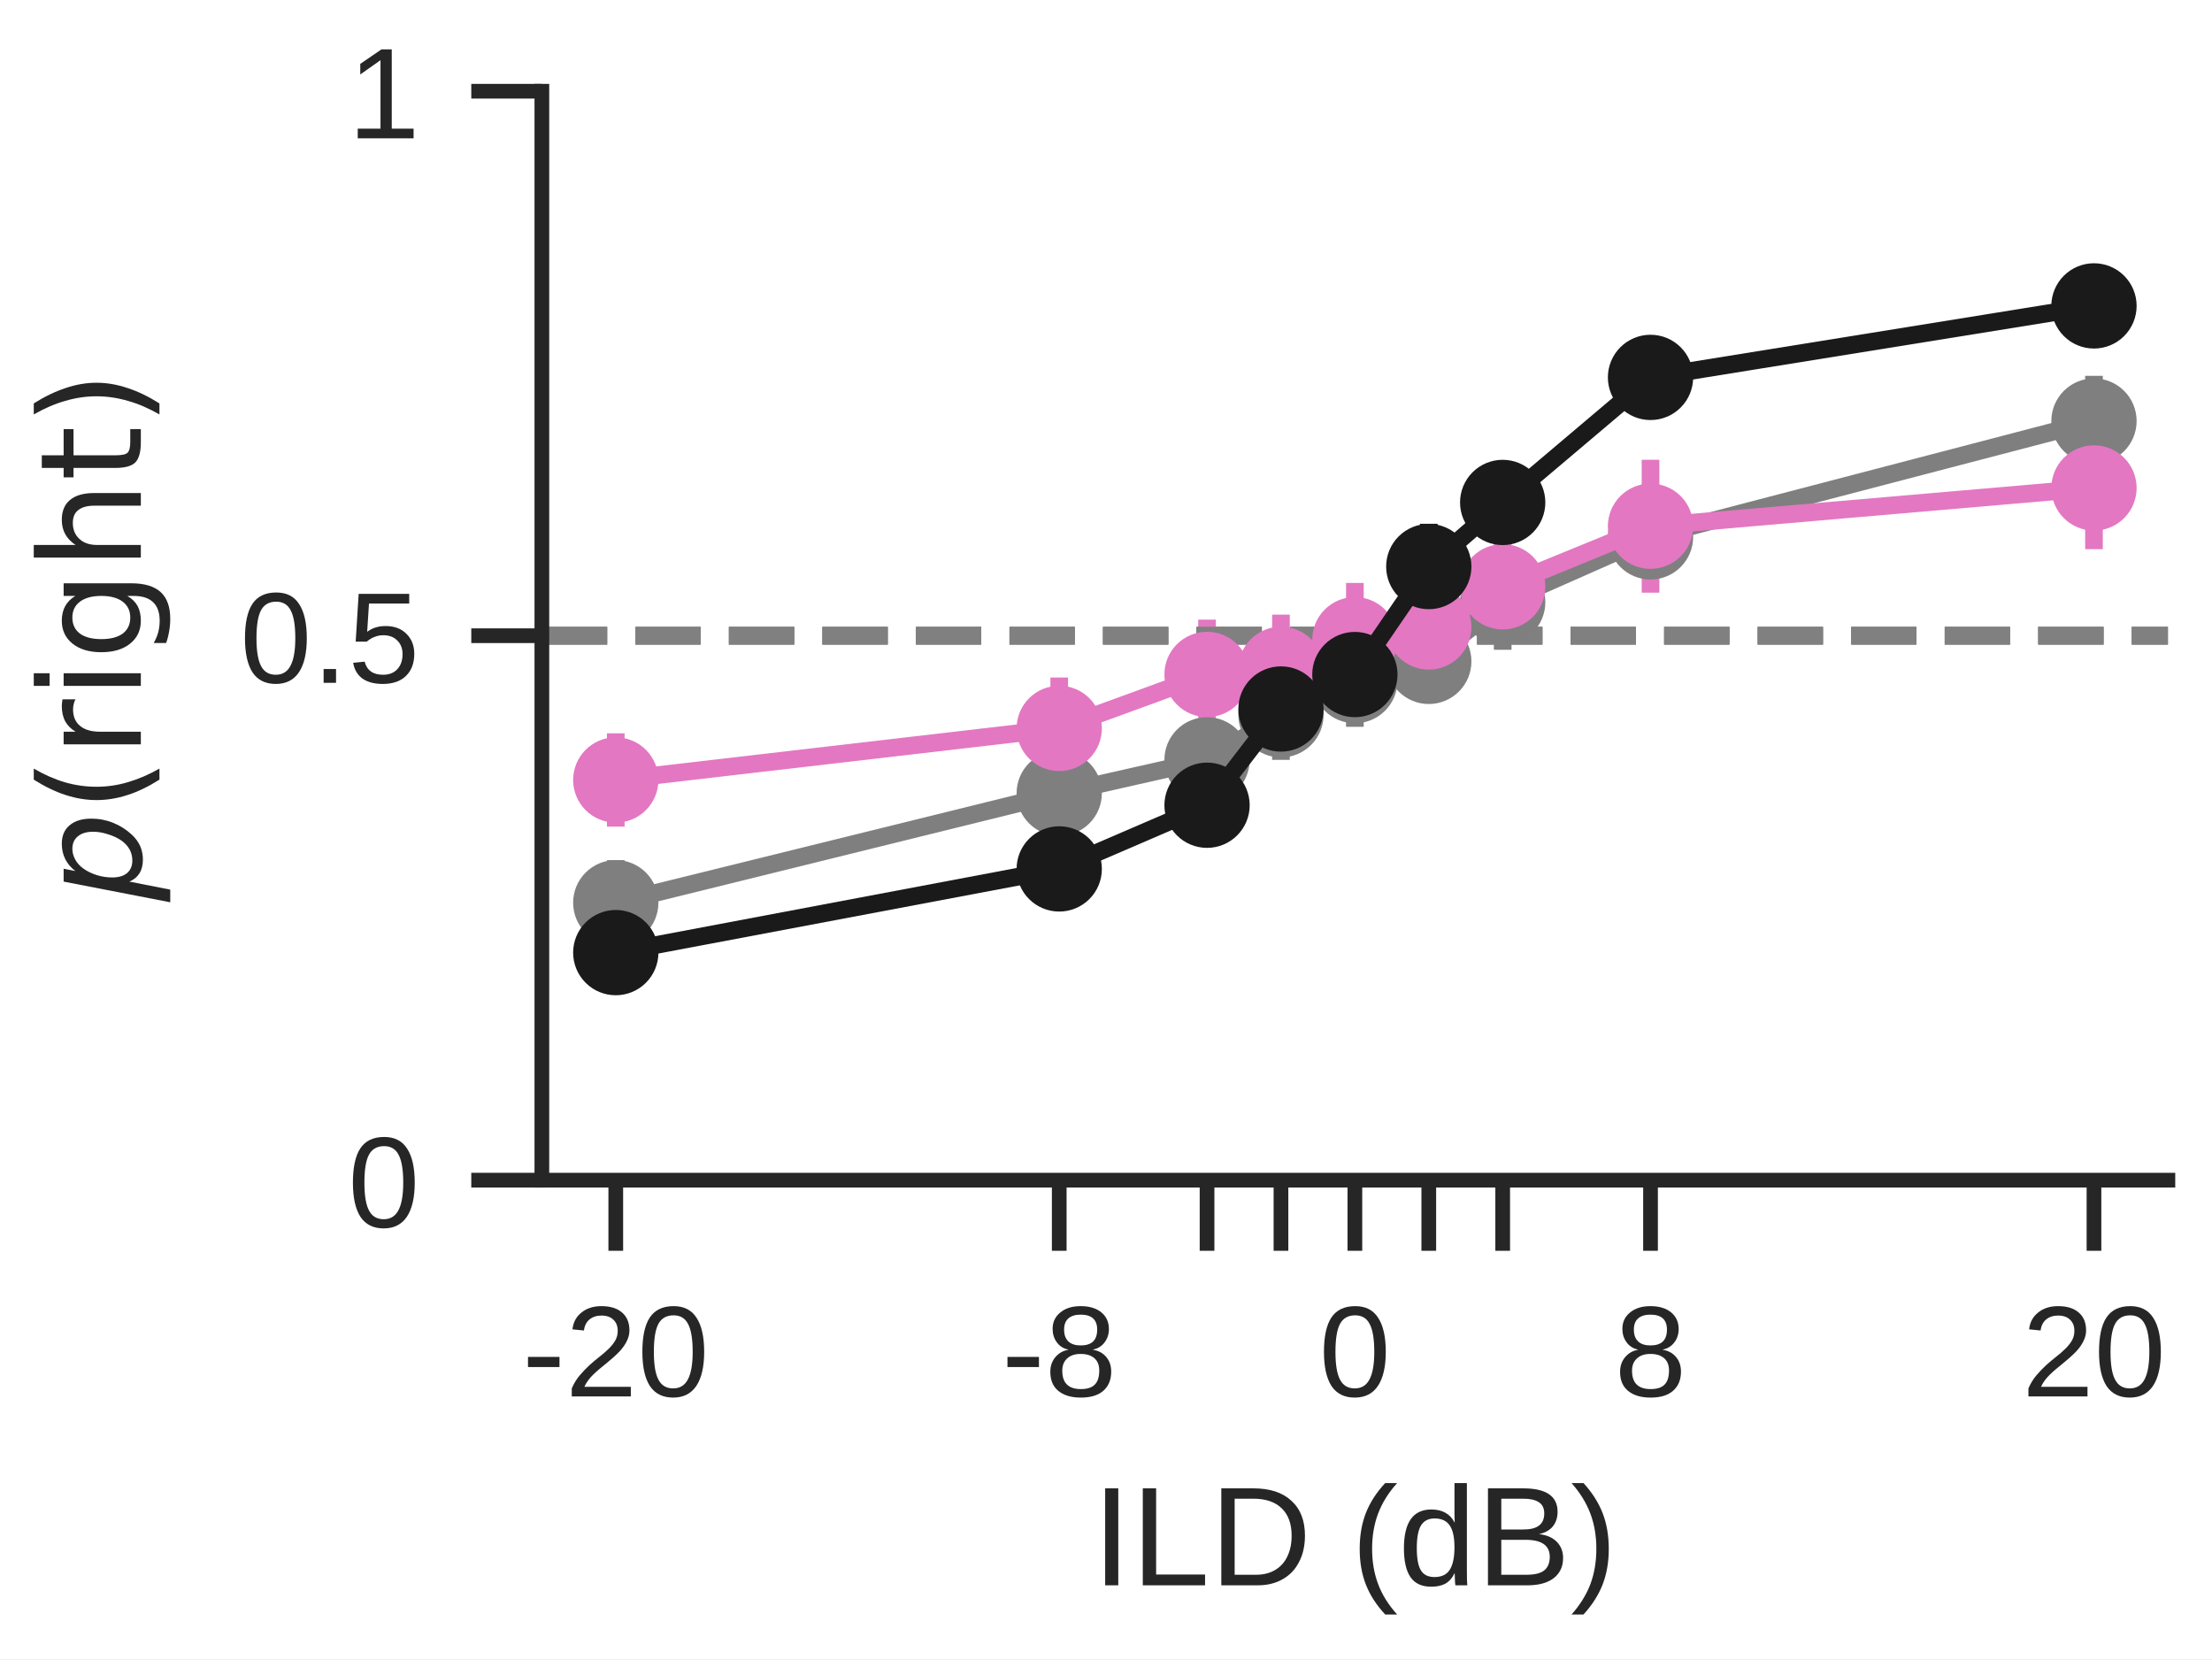
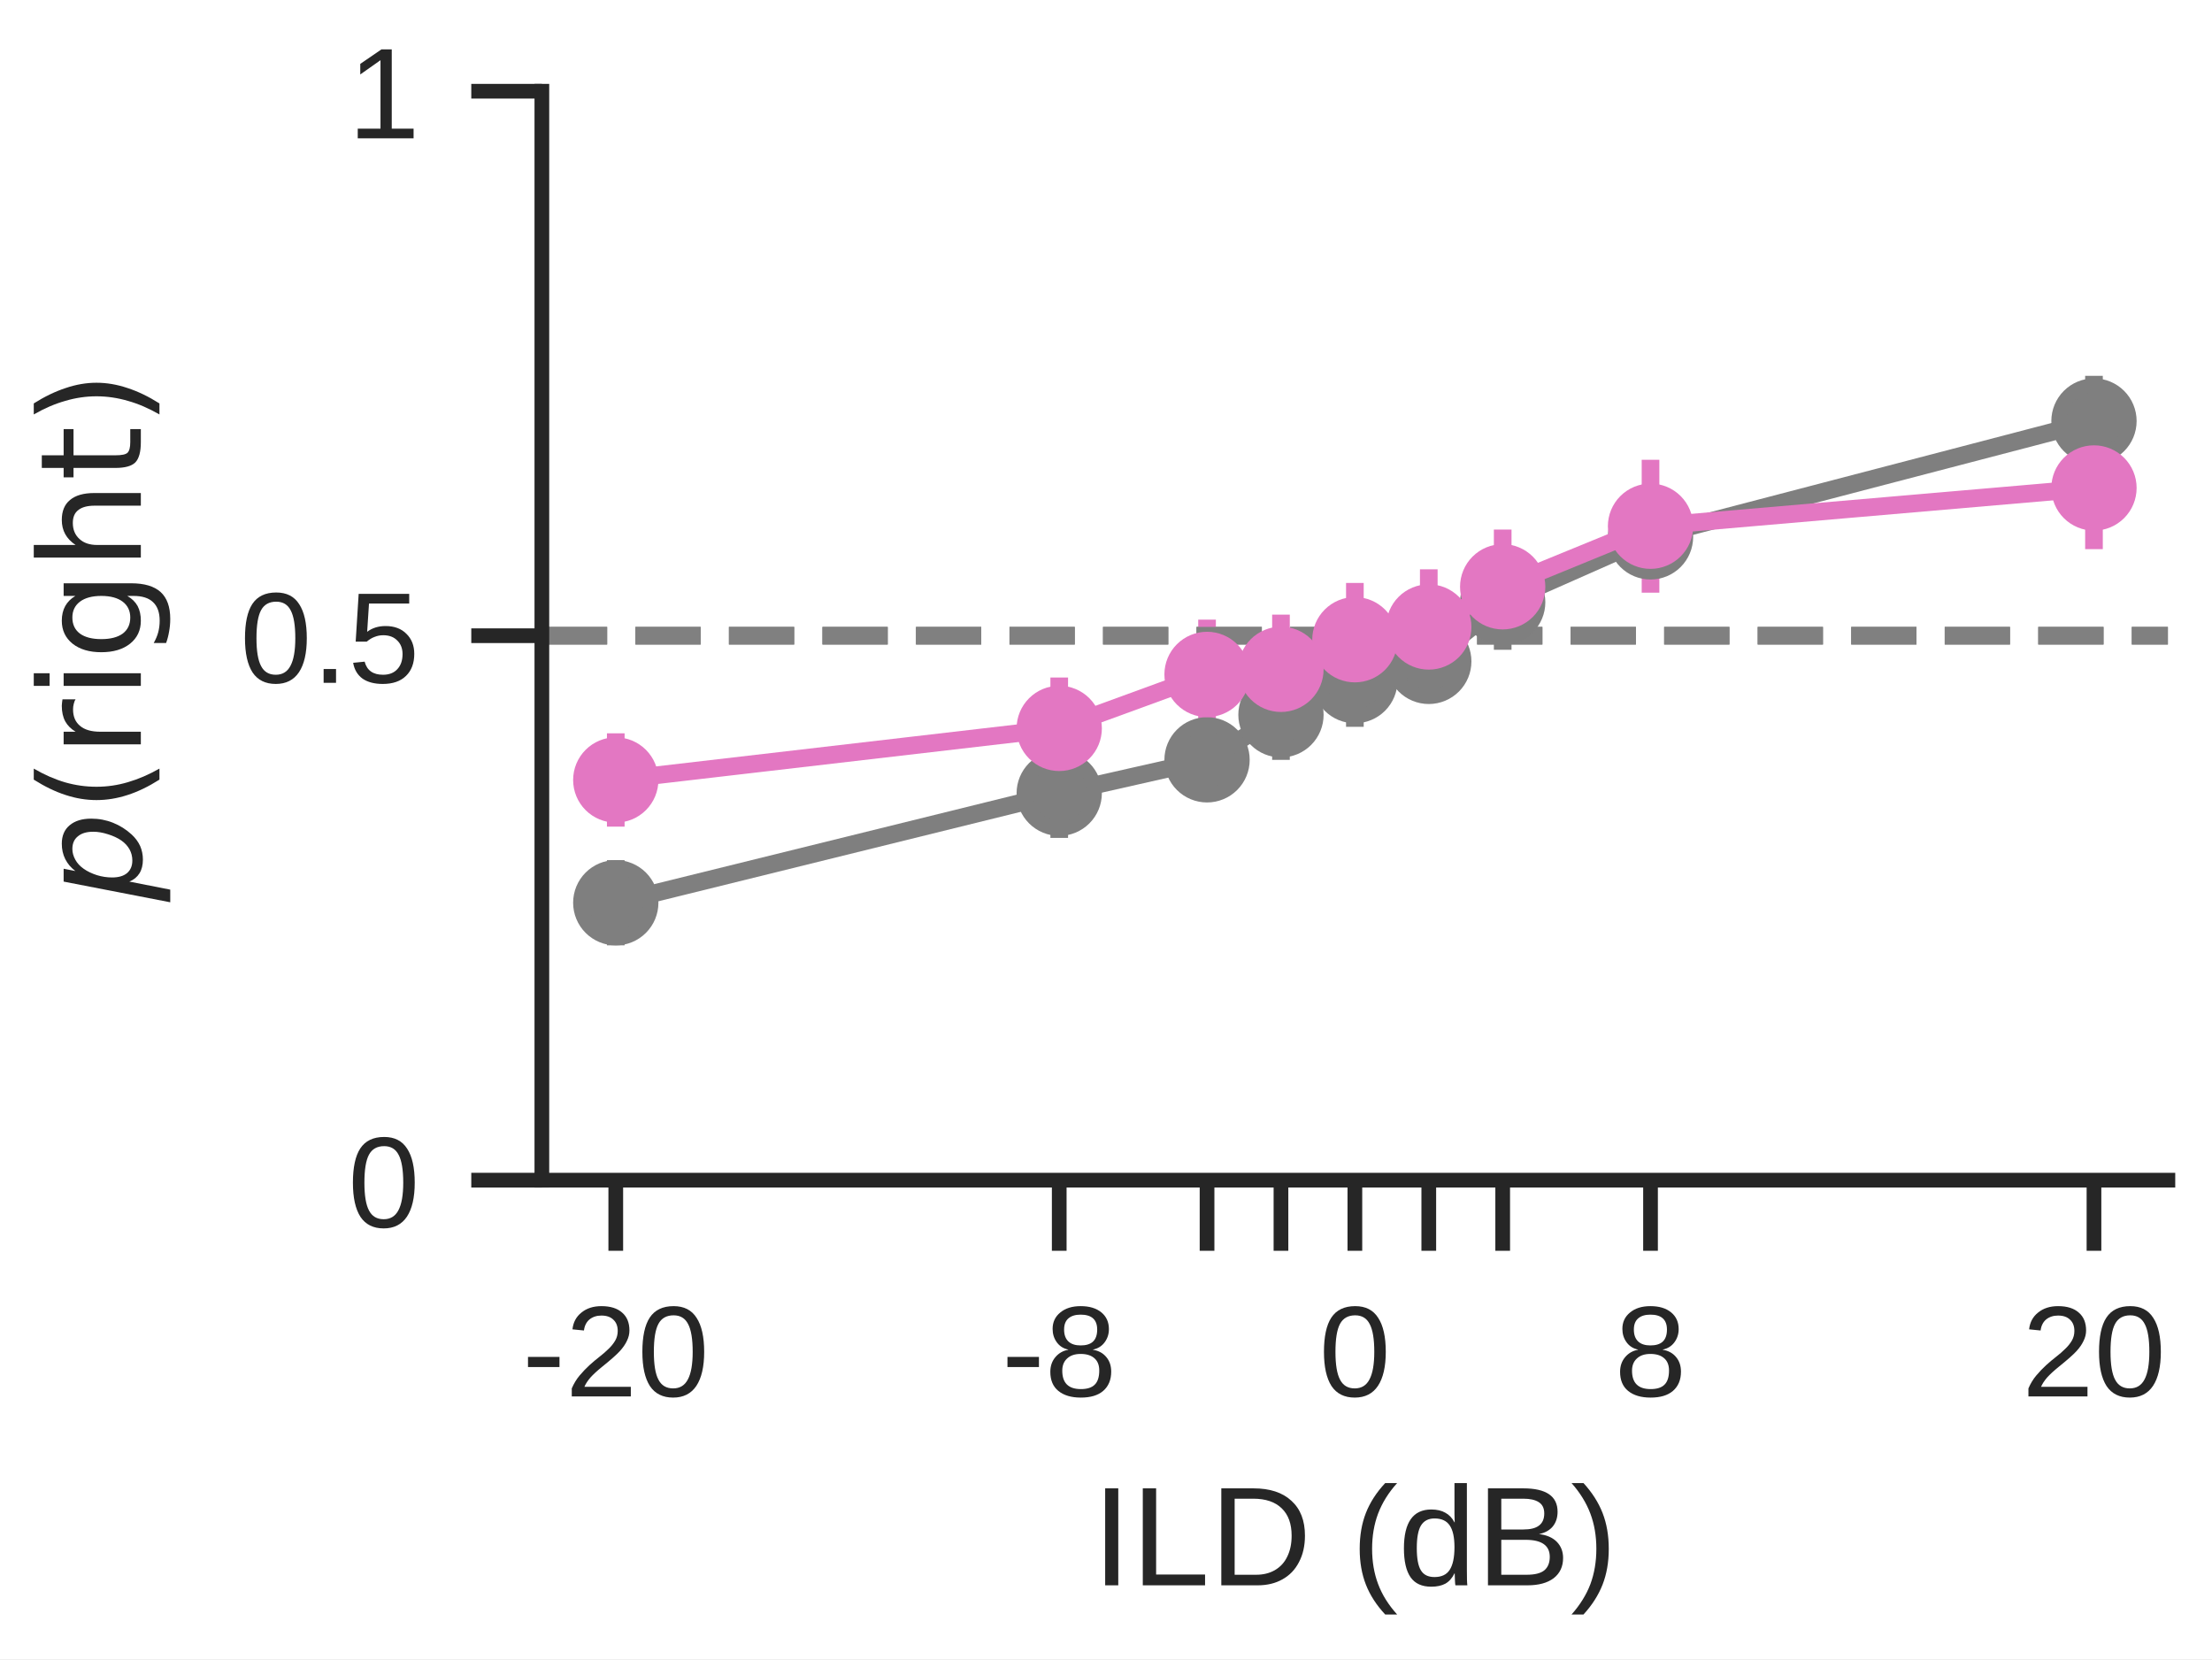
<svg xmlns="http://www.w3.org/2000/svg" xmlns:xlink="http://www.w3.org/1999/xlink" width="150.425pt" height="112.819pt" viewBox="0 0 150.425 112.819" version="1.1">
  <defs>
    <style type="text/css">*{stroke-linejoin: round; stroke-linecap: butt}</style>
  </defs>
  <g id="figure_1">
    <g id="patch_1">
      <path d="M 0 112.819  L 150.425 112.819  L 150.425 0  L 0 0  z " style="fill: #ffffff" />
    </g>
    <g id="axes_1">
      <g id="patch_2">
        <path d="M 36.849 80.251  L 147.425 80.251  L 147.425 6.204  L 36.849 6.204  z " style="fill: #ffffff" />
      </g>
      <g id="matplotlib.axis_1">
        <g id="xtick_1">
          <g id="line2d_1">
            <defs>
-               <path id="m86b1028419" d="M 0 0  L 0 4.8  " style="stroke: #262626" />
+               <path id="m5d621b2368" d="M 0 0  L 0 4.8  " style="stroke: #262626" />
            </defs>
            <g>
-               <use xlink:href="#m86b1028419" x="41.875" y="80.251" style="fill: #262626; stroke: #262626" />
+               <use xlink:href="#m5d621b2368" x="41.875" y="80.251" style="fill: #262626; stroke: #262626" />
            </g>
          </g>
          <g id="text_1">
            <text style="font-size: 8.8px; font-family: 'Arial', 'DejaVu Sans', 'Liberation Sans', 'Bitstream Vera Sans', sans-serif; text-anchor: middle; fill: #262626" x="41.875" y="94.957" transform="rotate(-0 41.87475 94.95714)">-20</text>
          </g>
        </g>
        <g id="xtick_2">
          <g id="line2d_2">
            <g>
-               <use xlink:href="#m86b1028419" x="72.032" y="80.251" style="fill: #262626; stroke: #262626" />
+               <use xlink:href="#m5d621b2368" x="72.032" y="80.251" style="fill: #262626; stroke: #262626" />
            </g>
          </g>
          <g id="text_2">
            <text style="font-size: 8.8px; font-family: 'Arial', 'DejaVu Sans', 'Liberation Sans', 'Bitstream Vera Sans', sans-serif; text-anchor: middle; fill: #262626" x="72.032" y="94.957" transform="rotate(-0 72.03195 94.95714)">-8</text>
          </g>
        </g>
        <g id="xtick_3">
          <g id="line2d_3">
            <g>
-               <use xlink:href="#m86b1028419" x="82.084" y="80.251" style="fill: #262626; stroke: #262626" />
+               <use xlink:href="#m5d621b2368" x="82.084" y="80.251" style="fill: #262626; stroke: #262626" />
            </g>
          </g>
        </g>
        <g id="xtick_4">
          <g id="line2d_4">
            <g>
-               <use xlink:href="#m86b1028419" x="87.111" y="80.251" style="fill: #262626; stroke: #262626" />
+               <use xlink:href="#m5d621b2368" x="87.111" y="80.251" style="fill: #262626; stroke: #262626" />
            </g>
          </g>
        </g>
        <g id="xtick_5">
          <g id="line2d_5">
            <g>
-               <use xlink:href="#m86b1028419" x="92.137" y="80.251" style="fill: #262626; stroke: #262626" />
+               <use xlink:href="#m5d621b2368" x="92.137" y="80.251" style="fill: #262626; stroke: #262626" />
            </g>
          </g>
          <g id="text_3">
            <text style="font-size: 8.8px; font-family: 'Arial', 'DejaVu Sans', 'Liberation Sans', 'Bitstream Vera Sans', sans-serif; text-anchor: middle; fill: #262626" x="92.137" y="94.957" transform="rotate(-0 92.13675 94.95714)">0</text>
          </g>
        </g>
        <g id="xtick_6">
          <g id="line2d_6">
            <g>
-               <use xlink:href="#m86b1028419" x="97.163" y="80.251" style="fill: #262626; stroke: #262626" />
+               <use xlink:href="#m5d621b2368" x="97.163" y="80.251" style="fill: #262626; stroke: #262626" />
            </g>
          </g>
        </g>
        <g id="xtick_7">
          <g id="line2d_7">
            <g>
-               <use xlink:href="#m86b1028419" x="102.189" y="80.251" style="fill: #262626; stroke: #262626" />
+               <use xlink:href="#m5d621b2368" x="102.189" y="80.251" style="fill: #262626; stroke: #262626" />
            </g>
          </g>
        </g>
        <g id="xtick_8">
          <g id="line2d_8">
            <g>
-               <use xlink:href="#m86b1028419" x="112.242" y="80.251" style="fill: #262626; stroke: #262626" />
+               <use xlink:href="#m5d621b2368" x="112.242" y="80.251" style="fill: #262626; stroke: #262626" />
            </g>
          </g>
          <g id="text_4">
            <text style="font-size: 8.8px; font-family: 'Arial', 'DejaVu Sans', 'Liberation Sans', 'Bitstream Vera Sans', sans-serif; text-anchor: middle; fill: #262626" x="112.242" y="94.957" transform="rotate(-0 112.2416 94.95714)">8</text>
          </g>
        </g>
        <g id="xtick_9">
          <g id="line2d_9">
            <g>
-               <use xlink:href="#m86b1028419" x="142.399" y="80.251" style="fill: #262626; stroke: #262626" />
+               <use xlink:href="#m5d621b2368" x="142.399" y="80.251" style="fill: #262626; stroke: #262626" />
            </g>
          </g>
          <g id="text_5">
            <text style="font-size: 8.8px; font-family: 'Arial', 'DejaVu Sans', 'Liberation Sans', 'Bitstream Vera Sans', sans-serif; text-anchor: middle; fill: #262626" x="142.399" y="94.957" transform="rotate(-0 142.3988 94.95714)">20</text>
          </g>
        </g>
        <g id="text_6">
          <text style="font-size: 9.6px; font-family: 'Arial', 'DejaVu Sans', 'Liberation Sans', 'Bitstream Vera Sans', sans-serif; text-anchor: middle; fill: #262626" x="92.137" y="107.798" transform="rotate(-0 92.13675 107.7982)">ILD (dB)</text>
        </g>
      </g>
      <g id="matplotlib.axis_2">
        <g id="ytick_1">
          <g id="line2d_10">
            <defs>
-               <path id="me1fc50c29b" d="M 0 0  L -4.8 0  " style="stroke: #262626" />
+               <path id="m74311f4edb" d="M 0 0  L -4.8 0  " style="stroke: #262626" />
            </defs>
            <g>
-               <use xlink:href="#me1fc50c29b" x="36.849" y="80.251" style="fill: #262626; stroke: #262626" />
+               <use xlink:href="#m74311f4edb" x="36.849" y="80.251" style="fill: #262626; stroke: #262626" />
            </g>
          </g>
          <g id="text_7">
            <text style="font-size: 8.8px; font-family: 'Arial', 'DejaVu Sans', 'Liberation Sans', 'Bitstream Vera Sans', sans-serif; text-anchor: end; fill: #262626" x="28.549" y="83.454" transform="rotate(-0 28.54855 83.45382)">0</text>
          </g>
        </g>
        <g id="ytick_2">
          <g id="line2d_11">
            <g>
-               <use xlink:href="#me1fc50c29b" x="36.849" y="43.227" style="fill: #262626; stroke: #262626" />
+               <use xlink:href="#m74311f4edb" x="36.849" y="43.227" style="fill: #262626; stroke: #262626" />
            </g>
          </g>
          <g id="text_8">
            <text style="font-size: 8.8px; font-family: 'Arial', 'DejaVu Sans', 'Liberation Sans', 'Bitstream Vera Sans', sans-serif; text-anchor: end; fill: #262626" x="28.549" y="46.43" transform="rotate(-0 28.54855 46.43035)">0.5</text>
          </g>
        </g>
        <g id="ytick_3">
          <g id="line2d_12">
            <g>
-               <use xlink:href="#me1fc50c29b" x="36.849" y="6.204" style="fill: #262626; stroke: #262626" />
+               <use xlink:href="#m74311f4edb" x="36.849" y="6.204" style="fill: #262626; stroke: #262626" />
            </g>
          </g>
          <g id="text_9">
            <text style="font-size: 8.8px; font-family: 'Arial', 'DejaVu Sans', 'Liberation Sans', 'Bitstream Vera Sans', sans-serif; text-anchor: end; fill: #262626" x="28.549" y="9.407" transform="rotate(-0 28.54855 9.406881)">1</text>
          </g>
        </g>
        <g id="text_10">
          <g style="fill: #262626" transform="translate(10.29624 61.32303) rotate(-90)">
            <text>
              <tspan x="0" y="-0.719" style="font-style: oblique; font-size: 9.6px; font-family: 'DejaVu Sans'; fill: #262626">p</tspan>
              <tspan x="6.09" y="-0.719" style="font-size: 9.6px; font-family: 'DejaVu Sans'; fill: #262626">(</tspan>
              <tspan x="9.833" y="-0.719" style="font-size: 9.6px; font-family: 'DejaVu Sans'; fill: #262626">r</tspan>
              <tspan x="13.777" y="-0.719" style="font-size: 9.6px; font-family: 'DejaVu Sans'; fill: #262626">i</tspan>
              <tspan x="16.442" y="-0.719" style="font-size: 9.6px; font-family: 'DejaVu Sans'; fill: #262626">g</tspan>
              <tspan x="22.532" y="-0.719" style="font-size: 9.6px; font-family: 'DejaVu Sans'; fill: #262626">h</tspan>
              <tspan x="28.613" y="-0.719" style="font-size: 9.6px; font-family: 'DejaVu Sans'; fill: #262626">t</tspan>
              <tspan x="32.374" y="-0.719" style="font-size: 9.6px; font-family: 'DejaVu Sans'; fill: #262626">)</tspan>
            </text>
          </g>
        </g>
      </g>
      <g id="LineCollection_1">
-         <path d="M 41.875 64.28  L 41.875 58.491  " clip-path="url(#p4a4d82e05e)" style="fill: none; stroke: #7f7f7f; stroke-width: 1.2" />
-         <path d="M 72.032 56.976  L 72.032 50.902  " clip-path="url(#p4a4d82e05e)" style="fill: none; stroke: #7f7f7f; stroke-width: 1.2" />
-         <path d="M 82.084 54.442  L 82.084 48.892  " clip-path="url(#p4a4d82e05e)" style="fill: none; stroke: #7f7f7f; stroke-width: 1.2" />
-         <path d="M 87.111 51.67  L 87.111 45.543  " clip-path="url(#p4a4d82e05e)" style="fill: none; stroke: #7f7f7f; stroke-width: 1.2" />
-         <path d="M 92.137 49.425  L 92.137 43.14  " clip-path="url(#p4a4d82e05e)" style="fill: none; stroke: #7f7f7f; stroke-width: 1.2" />
-         <path d="M 97.163 47.237  L 97.163 42.709  " clip-path="url(#p4a4d82e05e)" style="fill: none; stroke: #7f7f7f; stroke-width: 1.2" />
-         <path d="M 102.189 44.183  L 102.189 37.72  " clip-path="url(#p4a4d82e05e)" style="fill: none; stroke: #7f7f7f; stroke-width: 1.2" />
-         <path d="M 112.242 39.024  L 112.242 33.988  " clip-path="url(#p4a4d82e05e)" style="fill: none; stroke: #7f7f7f; stroke-width: 1.2" />
-         <path d="M 142.399 31.702  L 142.399 25.558  " clip-path="url(#p4a4d82e05e)" style="fill: none; stroke: #7f7f7f; stroke-width: 1.2" />
+         <path d="M 41.875 64.28  L 41.875 58.491  " clip-path="url(#p119d11b4b3)" style="fill: none; stroke: #7f7f7f; stroke-width: 1.2" />
+         <path d="M 72.032 56.976  L 72.032 50.902  " clip-path="url(#p119d11b4b3)" style="fill: none; stroke: #7f7f7f; stroke-width: 1.2" />
+         <path d="M 82.084 54.442  L 82.084 48.892  " clip-path="url(#p119d11b4b3)" style="fill: none; stroke: #7f7f7f; stroke-width: 1.2" />
+         <path d="M 87.111 51.67  L 87.111 45.543  " clip-path="url(#p119d11b4b3)" style="fill: none; stroke: #7f7f7f; stroke-width: 1.2" />
+         <path d="M 92.137 49.425  L 92.137 43.14  " clip-path="url(#p119d11b4b3)" style="fill: none; stroke: #7f7f7f; stroke-width: 1.2" />
+         <path d="M 97.163 47.237  L 97.163 42.709  " clip-path="url(#p119d11b4b3)" style="fill: none; stroke: #7f7f7f; stroke-width: 1.2" />
+         <path d="M 102.189 44.183  L 102.189 37.72  " clip-path="url(#p119d11b4b3)" style="fill: none; stroke: #7f7f7f; stroke-width: 1.2" />
+         <path d="M 112.242 39.024  L 112.242 33.988  " clip-path="url(#p119d11b4b3)" style="fill: none; stroke: #7f7f7f; stroke-width: 1.2" />
+         <path d="M 142.399 31.702  L 142.399 25.558  " clip-path="url(#p119d11b4b3)" style="fill: none; stroke: #7f7f7f; stroke-width: 1.2" />
      </g>
      <g id="line2d_13">
-         <path d="M 36.849 43.227  L 147.425 43.227  " clip-path="url(#p4a4d82e05e)" style="fill: none; stroke-dasharray: 4.44,1.92; stroke-dashoffset: 0; stroke: #808080; stroke-width: 1.2" />
+         <path d="M 36.849 43.227  L 147.425 43.227  " clip-path="url(#p119d11b4b3)" style="fill: none; stroke-dasharray: 4.44,1.92; stroke-dashoffset: 0; stroke: #808080; stroke-width: 1.2" />
      </g>
      <g id="LineCollection_2">
-         <path d="M 41.875 56.212  L 41.875 49.863  " clip-path="url(#p4a4d82e05e)" style="fill: none; stroke: #e377c2; stroke-width: 1.2" />
-         <path d="M 72.032 52.991  L 72.032 46.071  " clip-path="url(#p4a4d82e05e)" style="fill: none; stroke: #e377c2; stroke-width: 1.2" />
-         <path d="M 82.084 49.586  L 82.084 42.133  " clip-path="url(#p4a4d82e05e)" style="fill: none; stroke: #e377c2; stroke-width: 1.2" />
-         <path d="M 87.111 49.234  L 87.111 41.793  " clip-path="url(#p4a4d82e05e)" style="fill: none; stroke: #e377c2; stroke-width: 1.2" />
-         <path d="M 92.137 47.363  L 92.137 39.64  " clip-path="url(#p4a4d82e05e)" style="fill: none; stroke: #e377c2; stroke-width: 1.2" />
-         <path d="M 97.163 46.552  L 97.163 38.715  " clip-path="url(#p4a4d82e05e)" style="fill: none; stroke: #e377c2; stroke-width: 1.2" />
-         <path d="M 102.189 43.792  L 102.189 36.01  " clip-path="url(#p4a4d82e05e)" style="fill: none; stroke: #e377c2; stroke-width: 1.2" />
-         <path d="M 112.242 40.301  L 112.242 31.265  " clip-path="url(#p4a4d82e05e)" style="fill: none; stroke: #e377c2; stroke-width: 1.2" />
-         <path d="M 142.399 37.341  L 142.399 29.022  " clip-path="url(#p4a4d82e05e)" style="fill: none; stroke: #e377c2; stroke-width: 1.2" />
+         <path d="M 41.875 56.212  L 41.875 49.863  " clip-path="url(#p119d11b4b3)" style="fill: none; stroke: #e377c2; stroke-width: 1.2" />
+         <path d="M 72.032 52.991  L 72.032 46.071  " clip-path="url(#p119d11b4b3)" style="fill: none; stroke: #e377c2; stroke-width: 1.2" />
+         <path d="M 82.084 49.586  L 82.084 42.133  " clip-path="url(#p119d11b4b3)" style="fill: none; stroke: #e377c2; stroke-width: 1.2" />
+         <path d="M 87.111 49.234  L 87.111 41.793  " clip-path="url(#p119d11b4b3)" style="fill: none; stroke: #e377c2; stroke-width: 1.2" />
+         <path d="M 92.137 47.363  L 92.137 39.64  " clip-path="url(#p119d11b4b3)" style="fill: none; stroke: #e377c2; stroke-width: 1.2" />
+         <path d="M 97.163 46.552  L 97.163 38.715  " clip-path="url(#p119d11b4b3)" style="fill: none; stroke: #e377c2; stroke-width: 1.2" />
+         <path d="M 102.189 43.792  L 102.189 36.01  " clip-path="url(#p119d11b4b3)" style="fill: none; stroke: #e377c2; stroke-width: 1.2" />
+         <path d="M 112.242 40.301  L 112.242 31.265  " clip-path="url(#p119d11b4b3)" style="fill: none; stroke: #e377c2; stroke-width: 1.2" />
+         <path d="M 142.399 37.341  L 142.399 29.022  " clip-path="url(#p119d11b4b3)" style="fill: none; stroke: #e377c2; stroke-width: 1.2" />
      </g>
      <g id="line2d_14">
-         <path d="M 36.849 43.227  L 147.425 43.227  " clip-path="url(#p4a4d82e05e)" style="fill: none; stroke-dasharray: 4.44,1.92; stroke-dashoffset: 0; stroke: #808080; stroke-width: 1.2" />
-       </g>
-       <g id="LineCollection_3">
-         <path d="M 41.875 66.767  L 41.875 62.786  " clip-path="url(#p4a4d82e05e)" style="fill: none; stroke: #1a1a1a; stroke-width: 1.2" />
-         <path d="M 72.032 61.708  L 72.032 56.465  " clip-path="url(#p4a4d82e05e)" style="fill: none; stroke: #1a1a1a; stroke-width: 1.2" />
-         <path d="M 82.084 57.065  L 82.084 52.444  " clip-path="url(#p4a4d82e05e)" style="fill: none; stroke: #1a1a1a; stroke-width: 1.2" />
-         <path d="M 87.111 50.988  L 87.111 45.435  " clip-path="url(#p4a4d82e05e)" style="fill: none; stroke: #1a1a1a; stroke-width: 1.2" />
-         <path d="M 92.137 48.557  L 92.137 43.18  " clip-path="url(#p4a4d82e05e)" style="fill: none; stroke: #1a1a1a; stroke-width: 1.2" />
-         <path d="M 97.163 41.433  L 97.163 35.618  " clip-path="url(#p4a4d82e05e)" style="fill: none; stroke: #1a1a1a; stroke-width: 1.2" />
-         <path d="M 102.189 36.657  L 102.189 31.675  " clip-path="url(#p4a4d82e05e)" style="fill: none; stroke: #1a1a1a; stroke-width: 1.2" />
-         <path d="M 112.242 27.665  L 112.242 23.662  " clip-path="url(#p4a4d82e05e)" style="fill: none; stroke: #1a1a1a; stroke-width: 1.2" />
-         <path d="M 142.399 22.295  L 142.399 19.306  " clip-path="url(#p4a4d82e05e)" style="fill: none; stroke: #1a1a1a; stroke-width: 1.2" />
+         <path d="M 36.849 43.227  L 147.425 43.227  " clip-path="url(#p119d11b4b3)" style="fill: none; stroke-dasharray: 4.44,1.92; stroke-dashoffset: 0; stroke: #808080; stroke-width: 1.2" />
      </g>
      <g id="line2d_15">
-         <path d="M 36.849 43.227  L 147.425 43.227  " clip-path="url(#p4a4d82e05e)" style="fill: none; stroke-dasharray: 4.44,1.92; stroke-dashoffset: 0; stroke: #808080; stroke-width: 1.2" />
+         <path d="M 41.875 61.385  L 72.032 53.939  L 82.084 51.667  L 87.111 48.606  L 92.137 46.282  L 97.163 44.973  L 102.189 40.952  L 112.242 36.506  L 142.399 28.63  " clip-path="url(#p119d11b4b3)" style="fill: none; stroke: #7f7f7f; stroke-width: 1.2; stroke-linecap: round" />
+         <defs>
+           <path id="mbf1ad931df" d="M 0 2.4  C 0.636 2.4 1.247 2.147 1.697 1.697  C 2.147 1.247 2.4 0.636 2.4 0  C 2.4 -0.636 2.147 -1.247 1.697 -1.697  C 1.247 -2.147 0.636 -2.4 0 -2.4  C -0.636 -2.4 -1.247 -2.147 -1.697 -1.697  C -2.147 -1.247 -2.4 -0.636 -2.4 0  C -2.4 0.636 -2.147 1.247 -1.697 1.697  C -1.247 2.147 -0.636 2.4 0 2.4  z " style="stroke: #7f7f7f" />
+         </defs>
+         <g clip-path="url(#p119d11b4b3)">
+           <use xlink:href="#mbf1ad931df" x="41.875" y="61.385" style="fill: #7f7f7f; stroke: #7f7f7f" />
+           <use xlink:href="#mbf1ad931df" x="72.032" y="53.939" style="fill: #7f7f7f; stroke: #7f7f7f" />
+           <use xlink:href="#mbf1ad931df" x="82.084" y="51.667" style="fill: #7f7f7f; stroke: #7f7f7f" />
+           <use xlink:href="#mbf1ad931df" x="87.111" y="48.606" style="fill: #7f7f7f; stroke: #7f7f7f" />
+           <use xlink:href="#mbf1ad931df" x="92.137" y="46.282" style="fill: #7f7f7f; stroke: #7f7f7f" />
+           <use xlink:href="#mbf1ad931df" x="97.163" y="44.973" style="fill: #7f7f7f; stroke: #7f7f7f" />
+           <use xlink:href="#mbf1ad931df" x="102.189" y="40.952" style="fill: #7f7f7f; stroke: #7f7f7f" />
+           <use xlink:href="#mbf1ad931df" x="112.242" y="36.506" style="fill: #7f7f7f; stroke: #7f7f7f" />
+           <use xlink:href="#mbf1ad931df" x="142.399" y="28.63" style="fill: #7f7f7f; stroke: #7f7f7f" />
+         </g>
      </g>
      <g id="line2d_16">
-         <path d="M 41.875 61.385  L 72.032 53.939  L 82.084 51.667  L 87.111 48.606  L 92.137 46.282  L 97.163 44.973  L 102.189 40.952  L 112.242 36.506  L 142.399 28.63  " clip-path="url(#p4a4d82e05e)" style="fill: none; stroke: #7f7f7f; stroke-width: 1.2; stroke-linecap: round" />
+         <path d="M 41.875 53.038  L 72.032 49.531  L 82.084 45.86  L 87.111 45.514  L 92.137 43.501  L 97.163 42.634  L 102.189 39.901  L 112.242 35.783  L 142.399 33.181  " clip-path="url(#p119d11b4b3)" style="fill: none; stroke: #e377c2; stroke-width: 1.2; stroke-linecap: round" />
        <defs>
-           <path id="m2d58845094" d="M 0 2.4  C 0.636 2.4 1.247 2.147 1.697 1.697  C 2.147 1.247 2.4 0.636 2.4 0  C 2.4 -0.636 2.147 -1.247 1.697 -1.697  C 1.247 -2.147 0.636 -2.4 0 -2.4  C -0.636 -2.4 -1.247 -2.147 -1.697 -1.697  C -2.147 -1.247 -2.4 -0.636 -2.4 0  C -2.4 0.636 -2.147 1.247 -1.697 1.697  C -1.247 2.147 -0.636 2.4 0 2.4  z " style="stroke: #7f7f7f" />
+           <path id="m1e40215abb" d="M 0 2.4  C 0.636 2.4 1.247 2.147 1.697 1.697  C 2.147 1.247 2.4 0.636 2.4 0  C 2.4 -0.636 2.147 -1.247 1.697 -1.697  C 1.247 -2.147 0.636 -2.4 0 -2.4  C -0.636 -2.4 -1.247 -2.147 -1.697 -1.697  C -2.147 -1.247 -2.4 -0.636 -2.4 0  C -2.4 0.636 -2.147 1.247 -1.697 1.697  C -1.247 2.147 -0.636 2.4 0 2.4  z " style="stroke: #e377c2" />
        </defs>
-         <g clip-path="url(#p4a4d82e05e)">
-           <use xlink:href="#m2d58845094" x="41.875" y="61.385" style="fill: #7f7f7f; stroke: #7f7f7f" />
-           <use xlink:href="#m2d58845094" x="72.032" y="53.939" style="fill: #7f7f7f; stroke: #7f7f7f" />
-           <use xlink:href="#m2d58845094" x="82.084" y="51.667" style="fill: #7f7f7f; stroke: #7f7f7f" />
-           <use xlink:href="#m2d58845094" x="87.111" y="48.606" style="fill: #7f7f7f; stroke: #7f7f7f" />
-           <use xlink:href="#m2d58845094" x="92.137" y="46.282" style="fill: #7f7f7f; stroke: #7f7f7f" />
-           <use xlink:href="#m2d58845094" x="97.163" y="44.973" style="fill: #7f7f7f; stroke: #7f7f7f" />
-           <use xlink:href="#m2d58845094" x="102.189" y="40.952" style="fill: #7f7f7f; stroke: #7f7f7f" />
-           <use xlink:href="#m2d58845094" x="112.242" y="36.506" style="fill: #7f7f7f; stroke: #7f7f7f" />
-           <use xlink:href="#m2d58845094" x="142.399" y="28.63" style="fill: #7f7f7f; stroke: #7f7f7f" />
-         </g>
-       </g>
-       <g id="line2d_17">
-         <path d="M 41.875 53.038  L 72.032 49.531  L 82.084 45.86  L 87.111 45.514  L 92.137 43.501  L 97.163 42.634  L 102.189 39.901  L 112.242 35.783  L 142.399 33.181  " clip-path="url(#p4a4d82e05e)" style="fill: none; stroke: #e377c2; stroke-width: 1.2; stroke-linecap: round" />
-         <defs>
-           <path id="m9cdc894c05" d="M 0 2.4  C 0.636 2.4 1.247 2.147 1.697 1.697  C 2.147 1.247 2.4 0.636 2.4 0  C 2.4 -0.636 2.147 -1.247 1.697 -1.697  C 1.247 -2.147 0.636 -2.4 0 -2.4  C -0.636 -2.4 -1.247 -2.147 -1.697 -1.697  C -2.147 -1.247 -2.4 -0.636 -2.4 0  C -2.4 0.636 -2.147 1.247 -1.697 1.697  C -1.247 2.147 -0.636 2.4 0 2.4  z " style="stroke: #e377c2" />
-         </defs>
-         <g clip-path="url(#p4a4d82e05e)">
-           <use xlink:href="#m9cdc894c05" x="41.875" y="53.038" style="fill: #e377c2; stroke: #e377c2" />
-           <use xlink:href="#m9cdc894c05" x="72.032" y="49.531" style="fill: #e377c2; stroke: #e377c2" />
-           <use xlink:href="#m9cdc894c05" x="82.084" y="45.86" style="fill: #e377c2; stroke: #e377c2" />
-           <use xlink:href="#m9cdc894c05" x="87.111" y="45.514" style="fill: #e377c2; stroke: #e377c2" />
-           <use xlink:href="#m9cdc894c05" x="92.137" y="43.501" style="fill: #e377c2; stroke: #e377c2" />
-           <use xlink:href="#m9cdc894c05" x="97.163" y="42.634" style="fill: #e377c2; stroke: #e377c2" />
-           <use xlink:href="#m9cdc894c05" x="102.189" y="39.901" style="fill: #e377c2; stroke: #e377c2" />
-           <use xlink:href="#m9cdc894c05" x="112.242" y="35.783" style="fill: #e377c2; stroke: #e377c2" />
-           <use xlink:href="#m9cdc894c05" x="142.399" y="33.181" style="fill: #e377c2; stroke: #e377c2" />
-         </g>
-       </g>
-       <g id="line2d_18">
-         <path d="M 41.875 64.777  L 72.032 59.086  L 82.084 54.755  L 87.111 48.211  L 92.137 45.869  L 97.163 38.526  L 102.189 34.166  L 112.242 25.663  L 142.399 20.801  " clip-path="url(#p4a4d82e05e)" style="fill: none; stroke: #1a1a1a; stroke-width: 1.2; stroke-linecap: round" />
-         <defs>
-           <path id="m70fa5d1731" d="M 0 2.4  C 0.636 2.4 1.247 2.147 1.697 1.697  C 2.147 1.247 2.4 0.636 2.4 0  C 2.4 -0.636 2.147 -1.247 1.697 -1.697  C 1.247 -2.147 0.636 -2.4 0 -2.4  C -0.636 -2.4 -1.247 -2.147 -1.697 -1.697  C -2.147 -1.247 -2.4 -0.636 -2.4 0  C -2.4 0.636 -2.147 1.247 -1.697 1.697  C -1.247 2.147 -0.636 2.4 0 2.4  z " style="stroke: #1a1a1a" />
-         </defs>
-         <g clip-path="url(#p4a4d82e05e)">
-           <use xlink:href="#m70fa5d1731" x="41.875" y="64.777" style="fill: #1a1a1a; stroke: #1a1a1a" />
-           <use xlink:href="#m70fa5d1731" x="72.032" y="59.086" style="fill: #1a1a1a; stroke: #1a1a1a" />
-           <use xlink:href="#m70fa5d1731" x="82.084" y="54.755" style="fill: #1a1a1a; stroke: #1a1a1a" />
-           <use xlink:href="#m70fa5d1731" x="87.111" y="48.211" style="fill: #1a1a1a; stroke: #1a1a1a" />
-           <use xlink:href="#m70fa5d1731" x="92.137" y="45.869" style="fill: #1a1a1a; stroke: #1a1a1a" />
-           <use xlink:href="#m70fa5d1731" x="97.163" y="38.526" style="fill: #1a1a1a; stroke: #1a1a1a" />
-           <use xlink:href="#m70fa5d1731" x="102.189" y="34.166" style="fill: #1a1a1a; stroke: #1a1a1a" />
-           <use xlink:href="#m70fa5d1731" x="112.242" y="25.663" style="fill: #1a1a1a; stroke: #1a1a1a" />
-           <use xlink:href="#m70fa5d1731" x="142.399" y="20.801" style="fill: #1a1a1a; stroke: #1a1a1a" />
+         <g clip-path="url(#p119d11b4b3)">
+           <use xlink:href="#m1e40215abb" x="41.875" y="53.038" style="fill: #e377c2; stroke: #e377c2" />
+           <use xlink:href="#m1e40215abb" x="72.032" y="49.531" style="fill: #e377c2; stroke: #e377c2" />
+           <use xlink:href="#m1e40215abb" x="82.084" y="45.86" style="fill: #e377c2; stroke: #e377c2" />
+           <use xlink:href="#m1e40215abb" x="87.111" y="45.514" style="fill: #e377c2; stroke: #e377c2" />
+           <use xlink:href="#m1e40215abb" x="92.137" y="43.501" style="fill: #e377c2; stroke: #e377c2" />
+           <use xlink:href="#m1e40215abb" x="97.163" y="42.634" style="fill: #e377c2; stroke: #e377c2" />
+           <use xlink:href="#m1e40215abb" x="102.189" y="39.901" style="fill: #e377c2; stroke: #e377c2" />
+           <use xlink:href="#m1e40215abb" x="112.242" y="35.783" style="fill: #e377c2; stroke: #e377c2" />
+           <use xlink:href="#m1e40215abb" x="142.399" y="33.181" style="fill: #e377c2; stroke: #e377c2" />
        </g>
      </g>
      <g id="patch_3">
        <path d="M 36.849 80.251  L 36.849 6.204  " style="fill: none; stroke: #262626; stroke-linejoin: miter; stroke-linecap: square" />
      </g>
      <g id="patch_4">
        <path d="M 36.849 80.251  L 147.425 80.251  " style="fill: none; stroke: #262626; stroke-linejoin: miter; stroke-linecap: square" />
      </g>
    </g>
  </g>
  <defs>
-     <clipPath id="p4a4d82e05e">
+     <clipPath id="p119d11b4b3">
      <rect x="36.849" y="6.204" width="110.576" height="74.047" />
    </clipPath>
  </defs>
</svg>
